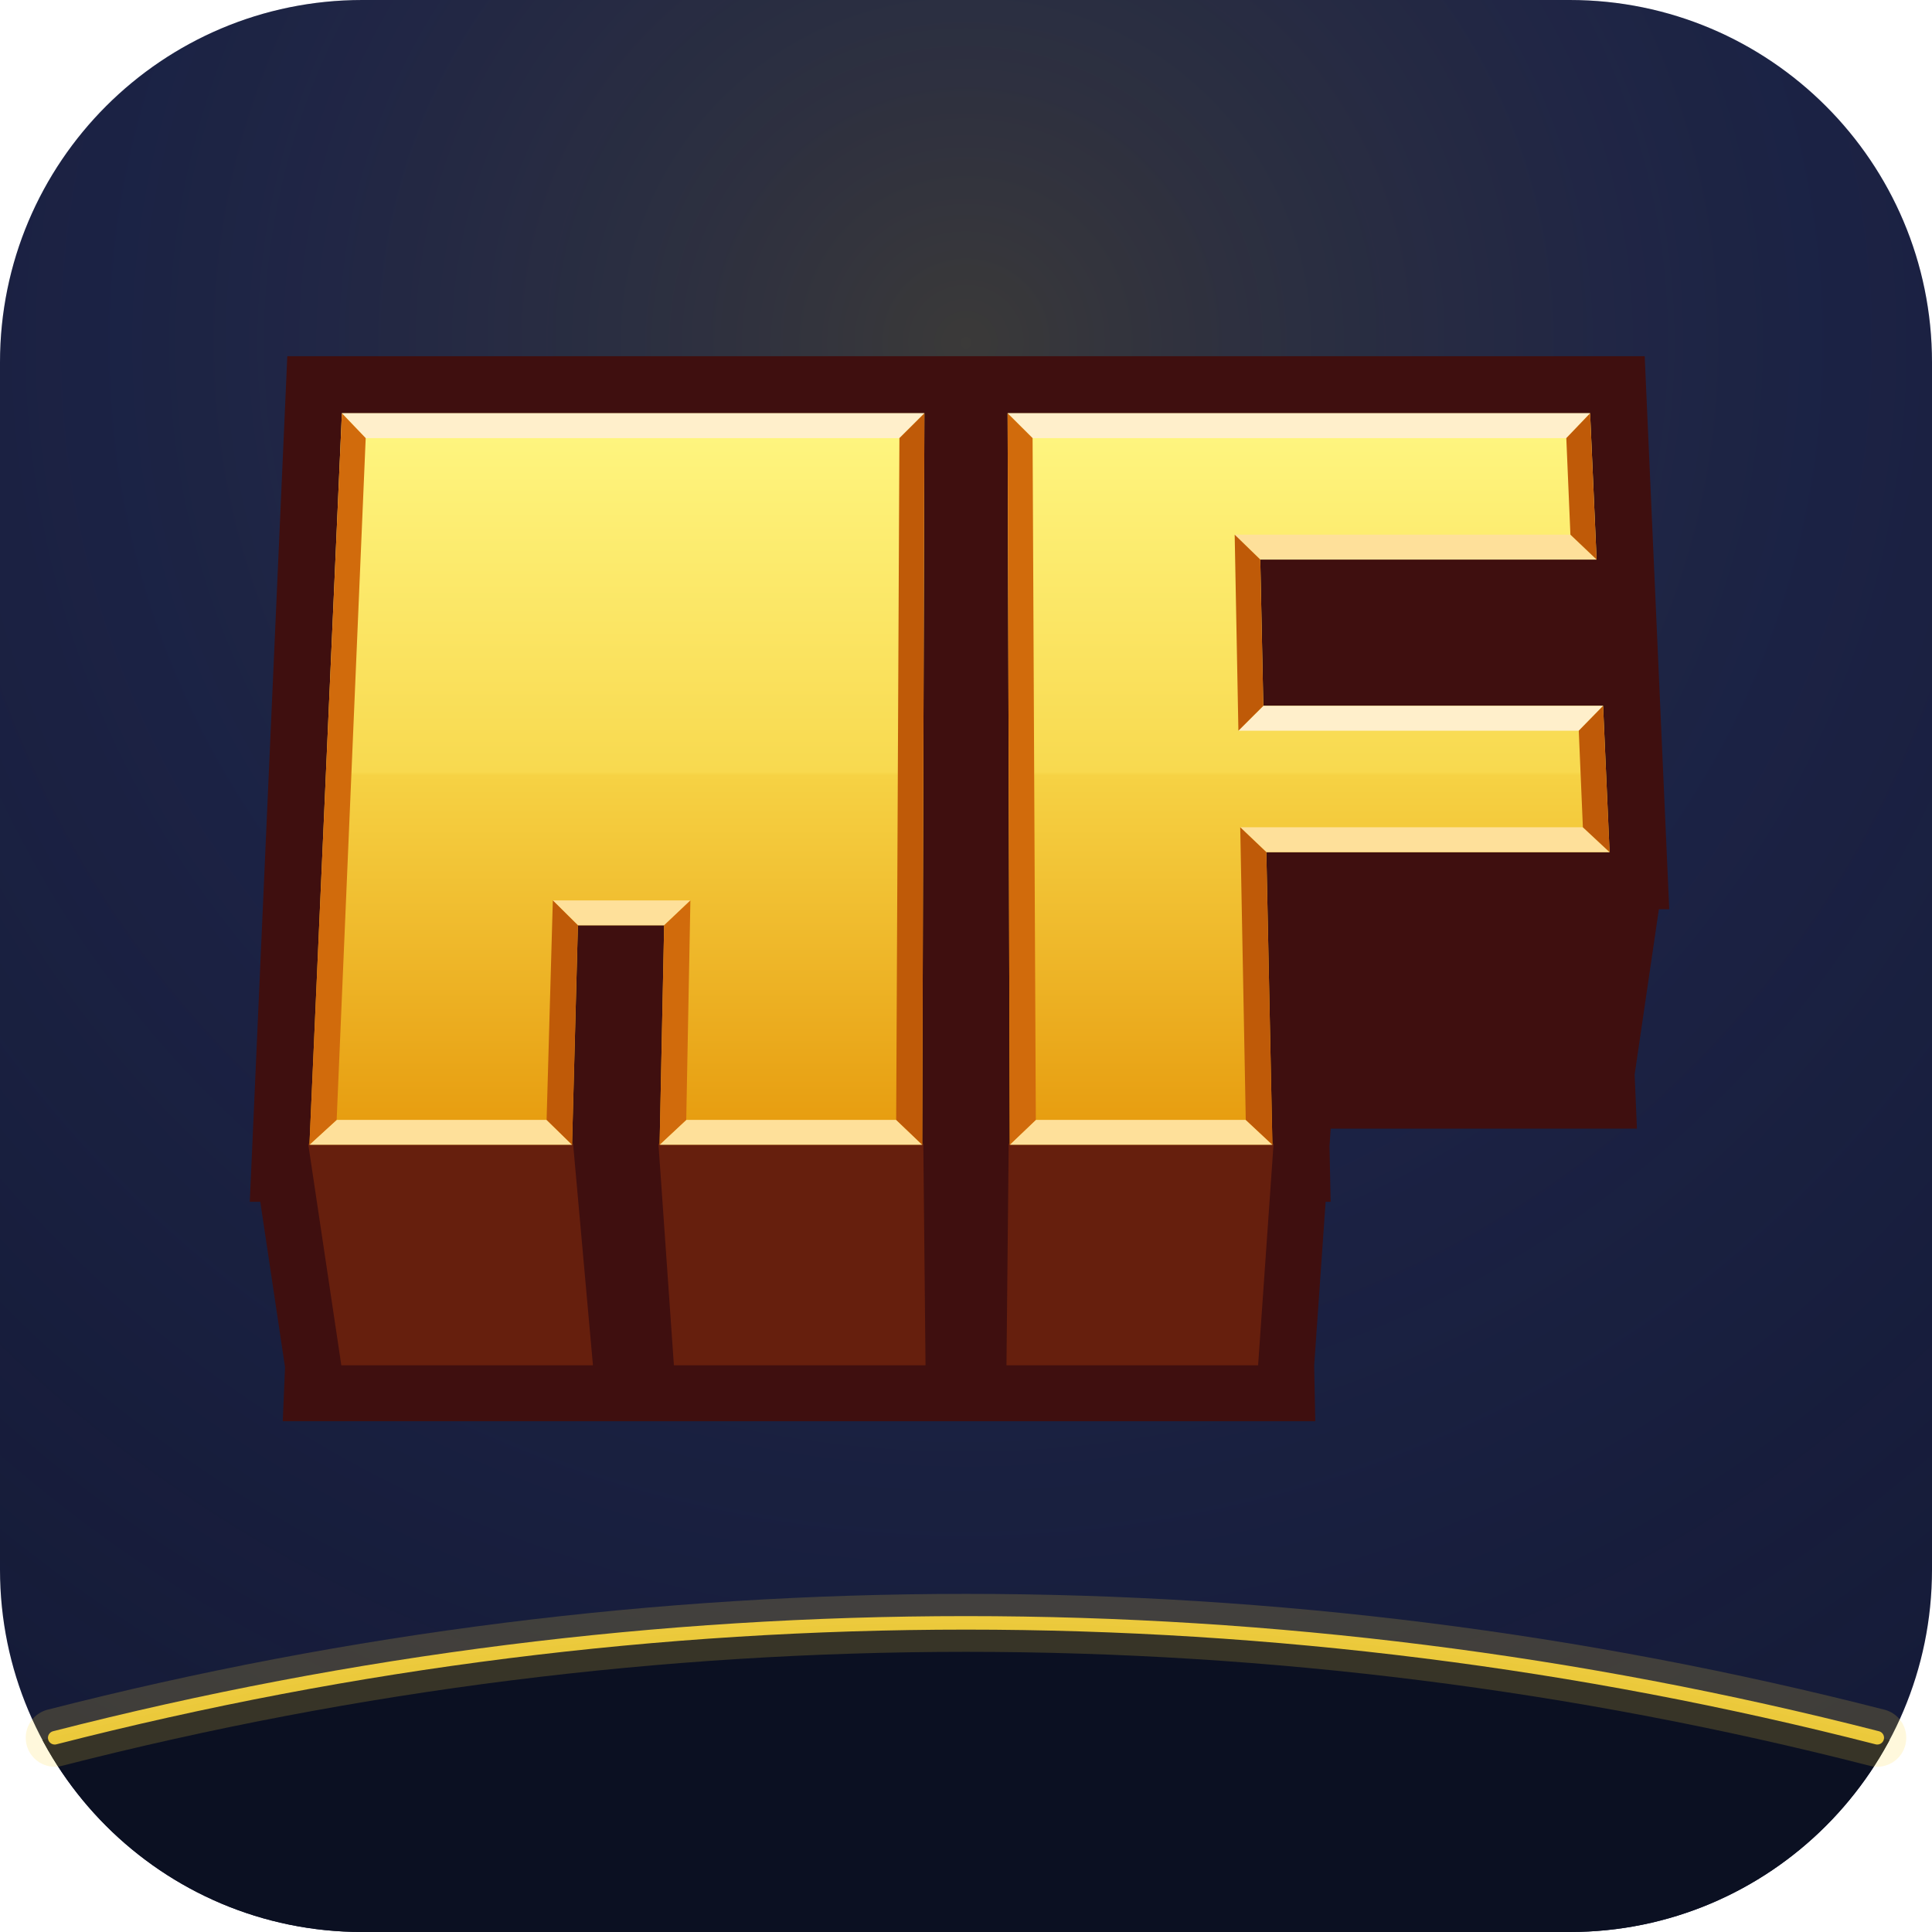
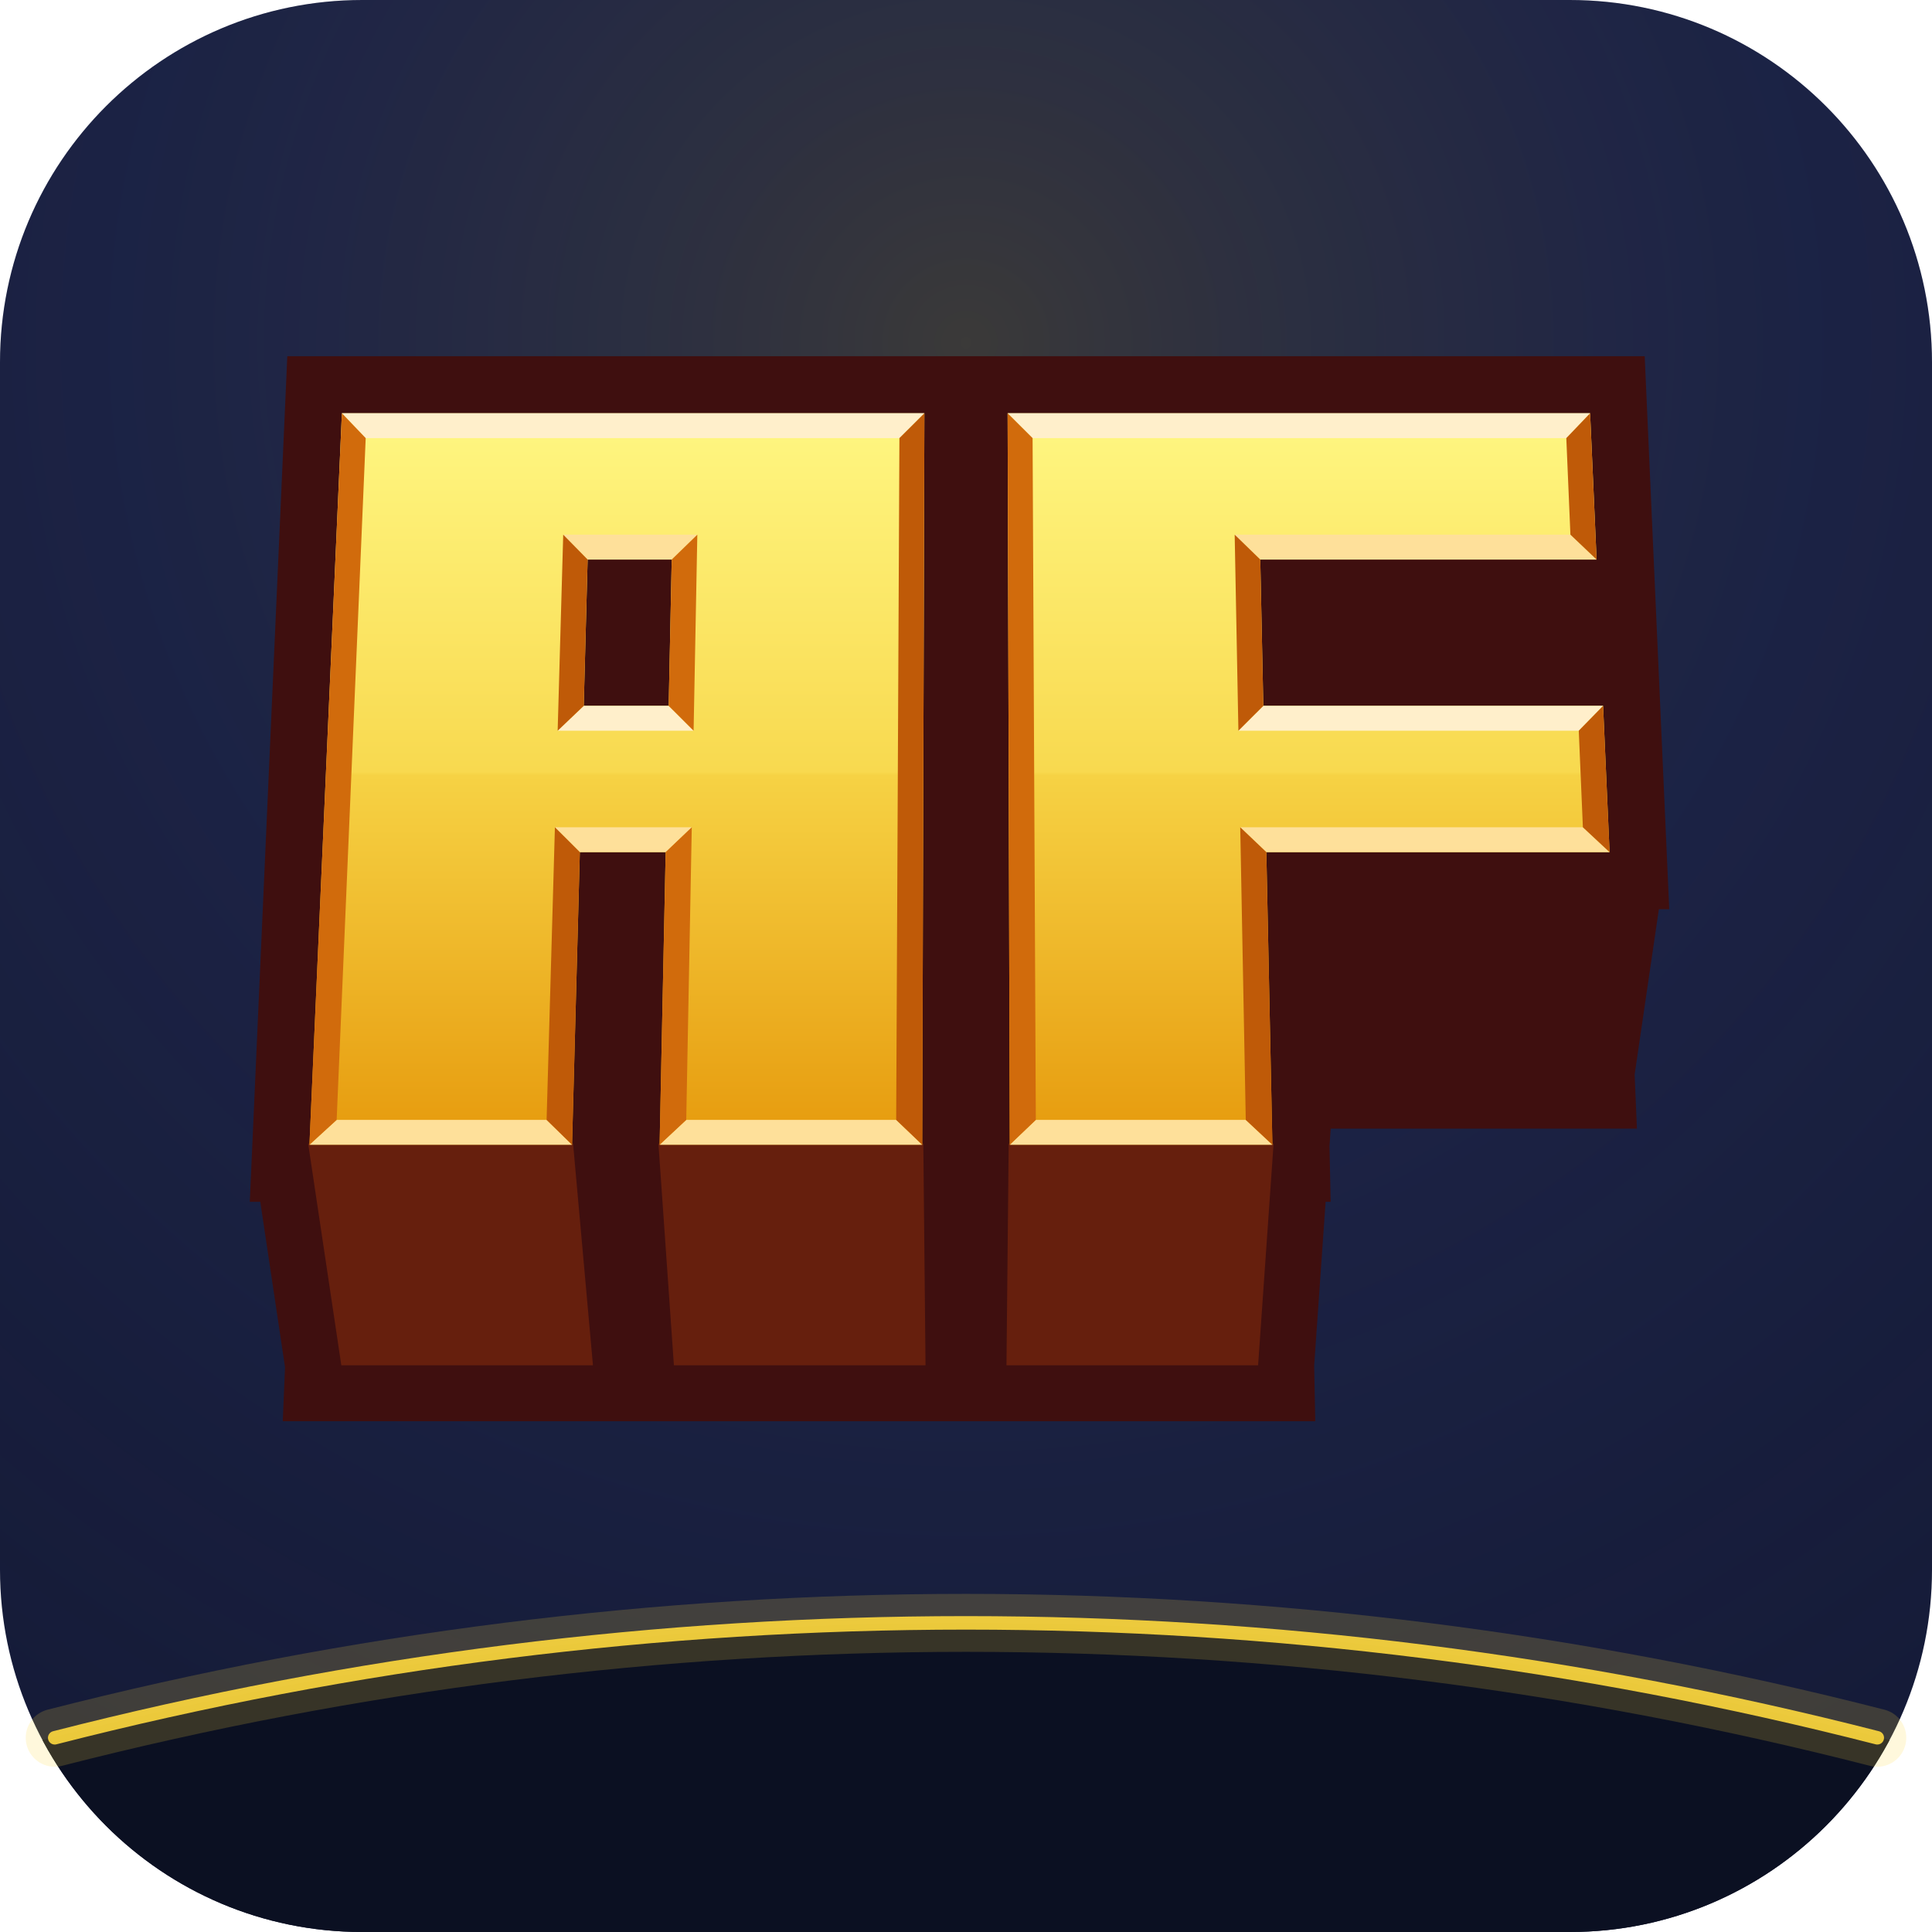
<svg xmlns="http://www.w3.org/2000/svg" width="512" height="512" viewBox="0 0 512 512">
  <defs>
    <clipPath id="airfields-icon-afclip">
      <rect width="512" height="512" rx="96" />
    </clipPath>
    <radialGradient id="airfields-icon-afglow" cx="0.5" cy="0.18" r="0.85">
      <stop offset="0" stop-color="#FFD93D" stop-opacity="0.16" />
      <stop offset="0.5" stop-color="#6B7BD6" stop-opacity="0.08" />
      <stop offset="1" stop-color="#6B7BD6" stop-opacity="0" />
    </radialGradient>
  </defs>
  <g clip-path="url(#airfields-icon-afclip)">
    <rect width="512" height="512" fill="#151B38" />
    <rect width="512" height="512" fill="url(#airfields-icon-afglow)" />
    <circle cx="256" cy="1402.88" r="972.8" fill="#0B1022" />
  </g>
  <path d="M14.5 460.53A972.8 972.8 0 0 1 497.5 460.53" fill="none" stroke="#FFD93D" stroke-width="15.36" stroke-linecap="round" opacity="0.18" />
  <path d="M14.5 460.53A972.8 972.8 0 0 1 497.5 460.53" fill="none" stroke="#FFD93D" stroke-width="3.58" stroke-linecap="round" opacity="0.9" />
  <g transform="translate(66.56 94.07) scale(0.32309)">
    <defs>
      <linearGradient id="airfields-icon-aficon-face" x1="0" y1="0" x2="0" y2="600" gradientUnits="userSpaceOnUse">
        <stop offset="0" stop-color="#FFF782" />
        <stop offset="0.49" stop-color="#F8D94F" />
        <stop offset="0.495" stop-color="#F6D244" />
        <stop offset="1" stop-color="#E69A0D" />
      </linearGradient>
    </defs>
    <g transform="translate(74.42 47.8)">
-       <path d="M0 0L477.79 0L476.02 600L260.6 600L264.33 420L193.59 420L188.8 600L-26.62 600ZM25.6 180L479.5 180L477.81 780L273.17 780L276.71 600L209.5 600L204.95 780L0.31 780ZM546.05 0L1023.84 0L1039.81 360L758.27 360L763.24 600L547.82 600ZM544.34 180L998.24 180L1013.42 540L745.95 540L750.67 780L546.03 780ZM0 0L477.79 0L479.5 180L25.6 180ZM479.5 180L477.81 780L476.02 600L477.79 0ZM477.81 780L273.17 780L260.6 600L476.02 600ZM260.6 600L264.33 420L276.71 600L273.17 780ZM276.71 600L209.5 600L193.59 420L264.33 420ZM209.5 600L204.95 780L188.8 600L193.59 420ZM204.95 780L0.31 780L-26.62 600L188.8 600ZM-26.62 600L0 0L25.6 180L0.31 780ZM546.05 0L1023.84 0L998.24 180L544.34 180ZM1023.84 0L1039.81 360L1013.42 540L998.24 180ZM1013.42 540L745.95 540L758.27 360L1039.81 360ZM758.27 360L763.24 600L750.67 780L745.95 540ZM750.67 780L546.03 780L547.82 600L763.24 600ZM546.03 780L544.34 180L546.05 0L547.82 600Z" fill="#3F0F0F" stroke="#3F0F0F" stroke-width="93.6" stroke-linejoin="miter" stroke-miterlimit="1.5" />
+       <path d="M0 0L477.79 0L476.02 600L260.6 600L265.57 360L195.18 360L188.8 600L-26.62 600ZM25.6 180L479.5 180L477.81 780L273.17 780L277.89 540L211.02 540L204.95 780L0.31 780ZM546.05 0L1023.84 0L1039.81 360L758.27 360L763.24 600L547.82 600ZM544.34 180L998.24 180L1013.42 540L745.95 540L750.67 780L546.03 780ZM0 0L477.79 0L479.5 180L25.6 180ZM479.5 180L477.81 780L476.02 600L477.79 0ZM477.81 780L273.17 780L260.6 600L476.02 600ZM260.6 600L265.57 360L277.89 540L273.17 780ZM277.89 540L211.02 540L195.18 360L265.57 360ZM211.02 540L204.95 780L188.8 600L195.18 360ZM204.95 780L0.31 780L-26.62 600L188.8 600ZM-26.62 600L0 0L25.6 180L0.31 780ZM546.05 0L1023.84 0L998.24 180L544.34 180ZM1023.84 0L1039.81 360L1013.42 540L998.24 180ZM1013.42 540L745.95 540L758.27 360L1039.81 360ZM758.27 360L763.24 600L750.67 780L745.95 540ZM750.67 780L546.03 780L547.82 600L763.24 600ZM546.03 780L544.34 180L546.05 0L547.82 600Z" fill="#3F0F0F" stroke="#3F0F0F" stroke-width="93.6" stroke-linejoin="miter" stroke-miterlimit="1.5" />
      <path d="M476.02 600L260.6 600L273.17 780L477.81 780ZM188.8 600L-26.62 600L0.31 780L204.95 780ZM763.24 600L547.82 600L546.03 780L750.67 780Z" fill="#661F0D" stroke="#661F0D" stroke-width="1.8" />
-       <path d="M0 0L477.79 0L476.02 600L260.6 600L264.33 420L193.59 420L188.8 600L-26.62 600ZM546.05 0L1023.84 0L1029.16 120L753.3 120L755.79 240L1034.49 240L1039.81 360L758.27 360L763.24 600L547.82 600Z" fill="url(#airfields-icon-aficon-face)" fill-rule="evenodd" />
-       <path d="M0 0L477.79 0L457.3 20.4L19.53 20.4ZM546.05 0L1023.84 0L1004.31 20.4L566.54 20.4ZM755.79 240L1034.49 240L1014.53 260.4L735.35 260.4Z" fill="#FFEFCB" />
-       <path d="M476.02 600L260.6 600L282.45 579.6L454.65 579.6ZM264.33 420L193.59 420L173.02 399.6L285.86 399.6ZM188.8 600L-26.62 600L-4.29 579.6L167.91 579.6ZM1029.16 120L753.3 120L732.3 99.6L1007.68 99.6ZM1039.81 360L758.27 360L736.85 339.6L1017.91 339.6ZM763.24 600L547.82 600L569.19 579.6L741.39 579.6Z" fill="#FEE09A" />
-       <path d="M260.6 600L264.33 420L285.86 399.6L282.45 579.6ZM-26.62 600L0 0L19.53 20.4L-4.29 579.6ZM547.82 600L546.05 0L566.54 20.4L569.19 579.6Z" fill="#D16B0C" />
-       <path d="M477.79 0L476.02 600L454.65 579.6L457.3 20.4ZM193.59 420L188.8 600L167.91 579.6L173.02 399.6ZM1023.84 0L1029.16 120L1007.68 99.6L1004.31 20.4ZM753.3 120L755.79 240L735.35 260.4L732.3 99.6ZM1034.49 240L1039.81 360L1017.91 339.6L1014.53 260.4ZM758.27 360L763.24 600L741.39 579.6L736.85 339.6Z" fill="#BF5A08" />
+       <path d="M0 0L477.79 0L476.02 600L260.6 600L265.57 360L195.18 360L188.8 600L-26.62 600ZM198.38 240L268.05 240L270.54 120L201.57 120ZM546.05 0L1023.84 0L1029.16 120L753.3 120L755.79 240L1034.49 240L1039.81 360L758.27 360L763.24 600L547.82 600Z" fill="url(#airfields-icon-aficon-face)" fill-rule="evenodd" />
+       <path d="M0 0L477.79 0L457.3 20.4L19.53 20.4ZM198.38 240L268.05 240L288.49 260.4L176.98 260.4ZM546.05 0L1023.84 0L1004.31 20.4L566.54 20.4ZM755.79 240L1034.49 240L1014.53 260.4L735.35 260.4Z" fill="#FFEFCB" />
+       <path d="M476.02 600L260.6 600L282.45 579.6L454.65 579.6ZM265.57 360L195.18 360L174.73 339.6L286.99 339.6ZM188.8 600L-26.62 600L-4.29 579.6L167.91 579.6ZM270.54 120L201.57 120L181.54 99.6L291.54 99.6ZM1029.16 120L753.3 120L732.3 99.6L1007.68 99.6ZM1039.81 360L758.27 360L736.85 339.6L1017.91 339.6ZM763.24 600L547.82 600L569.19 579.6L741.39 579.6Z" fill="#FEE09A" />
+       <path d="M260.6 600L265.57 360L286.99 339.6L282.45 579.6ZM-26.62 600L0 0L19.53 20.4L-4.29 579.6ZM268.05 240L270.54 120L291.54 99.6L288.49 260.4ZM547.82 600L546.05 0L566.54 20.4L569.19 579.6Z" fill="#D16B0C" />
+       <path d="M477.79 0L476.02 600L454.65 579.6L457.3 20.4ZM195.18 360L188.8 600L167.91 579.6L174.73 339.6ZM201.57 120L198.38 240L176.98 260.4L181.54 99.6ZM1023.84 0L1029.16 120L1007.68 99.6L1004.31 20.4ZM753.3 120L755.79 240L735.35 260.4L732.3 99.6ZM1034.49 240L1039.81 360L1017.91 339.6L1014.53 260.4ZM758.27 360L763.24 600L741.39 579.6L736.85 339.6Z" fill="#BF5A08" />
    </g>
  </g>
</svg>
